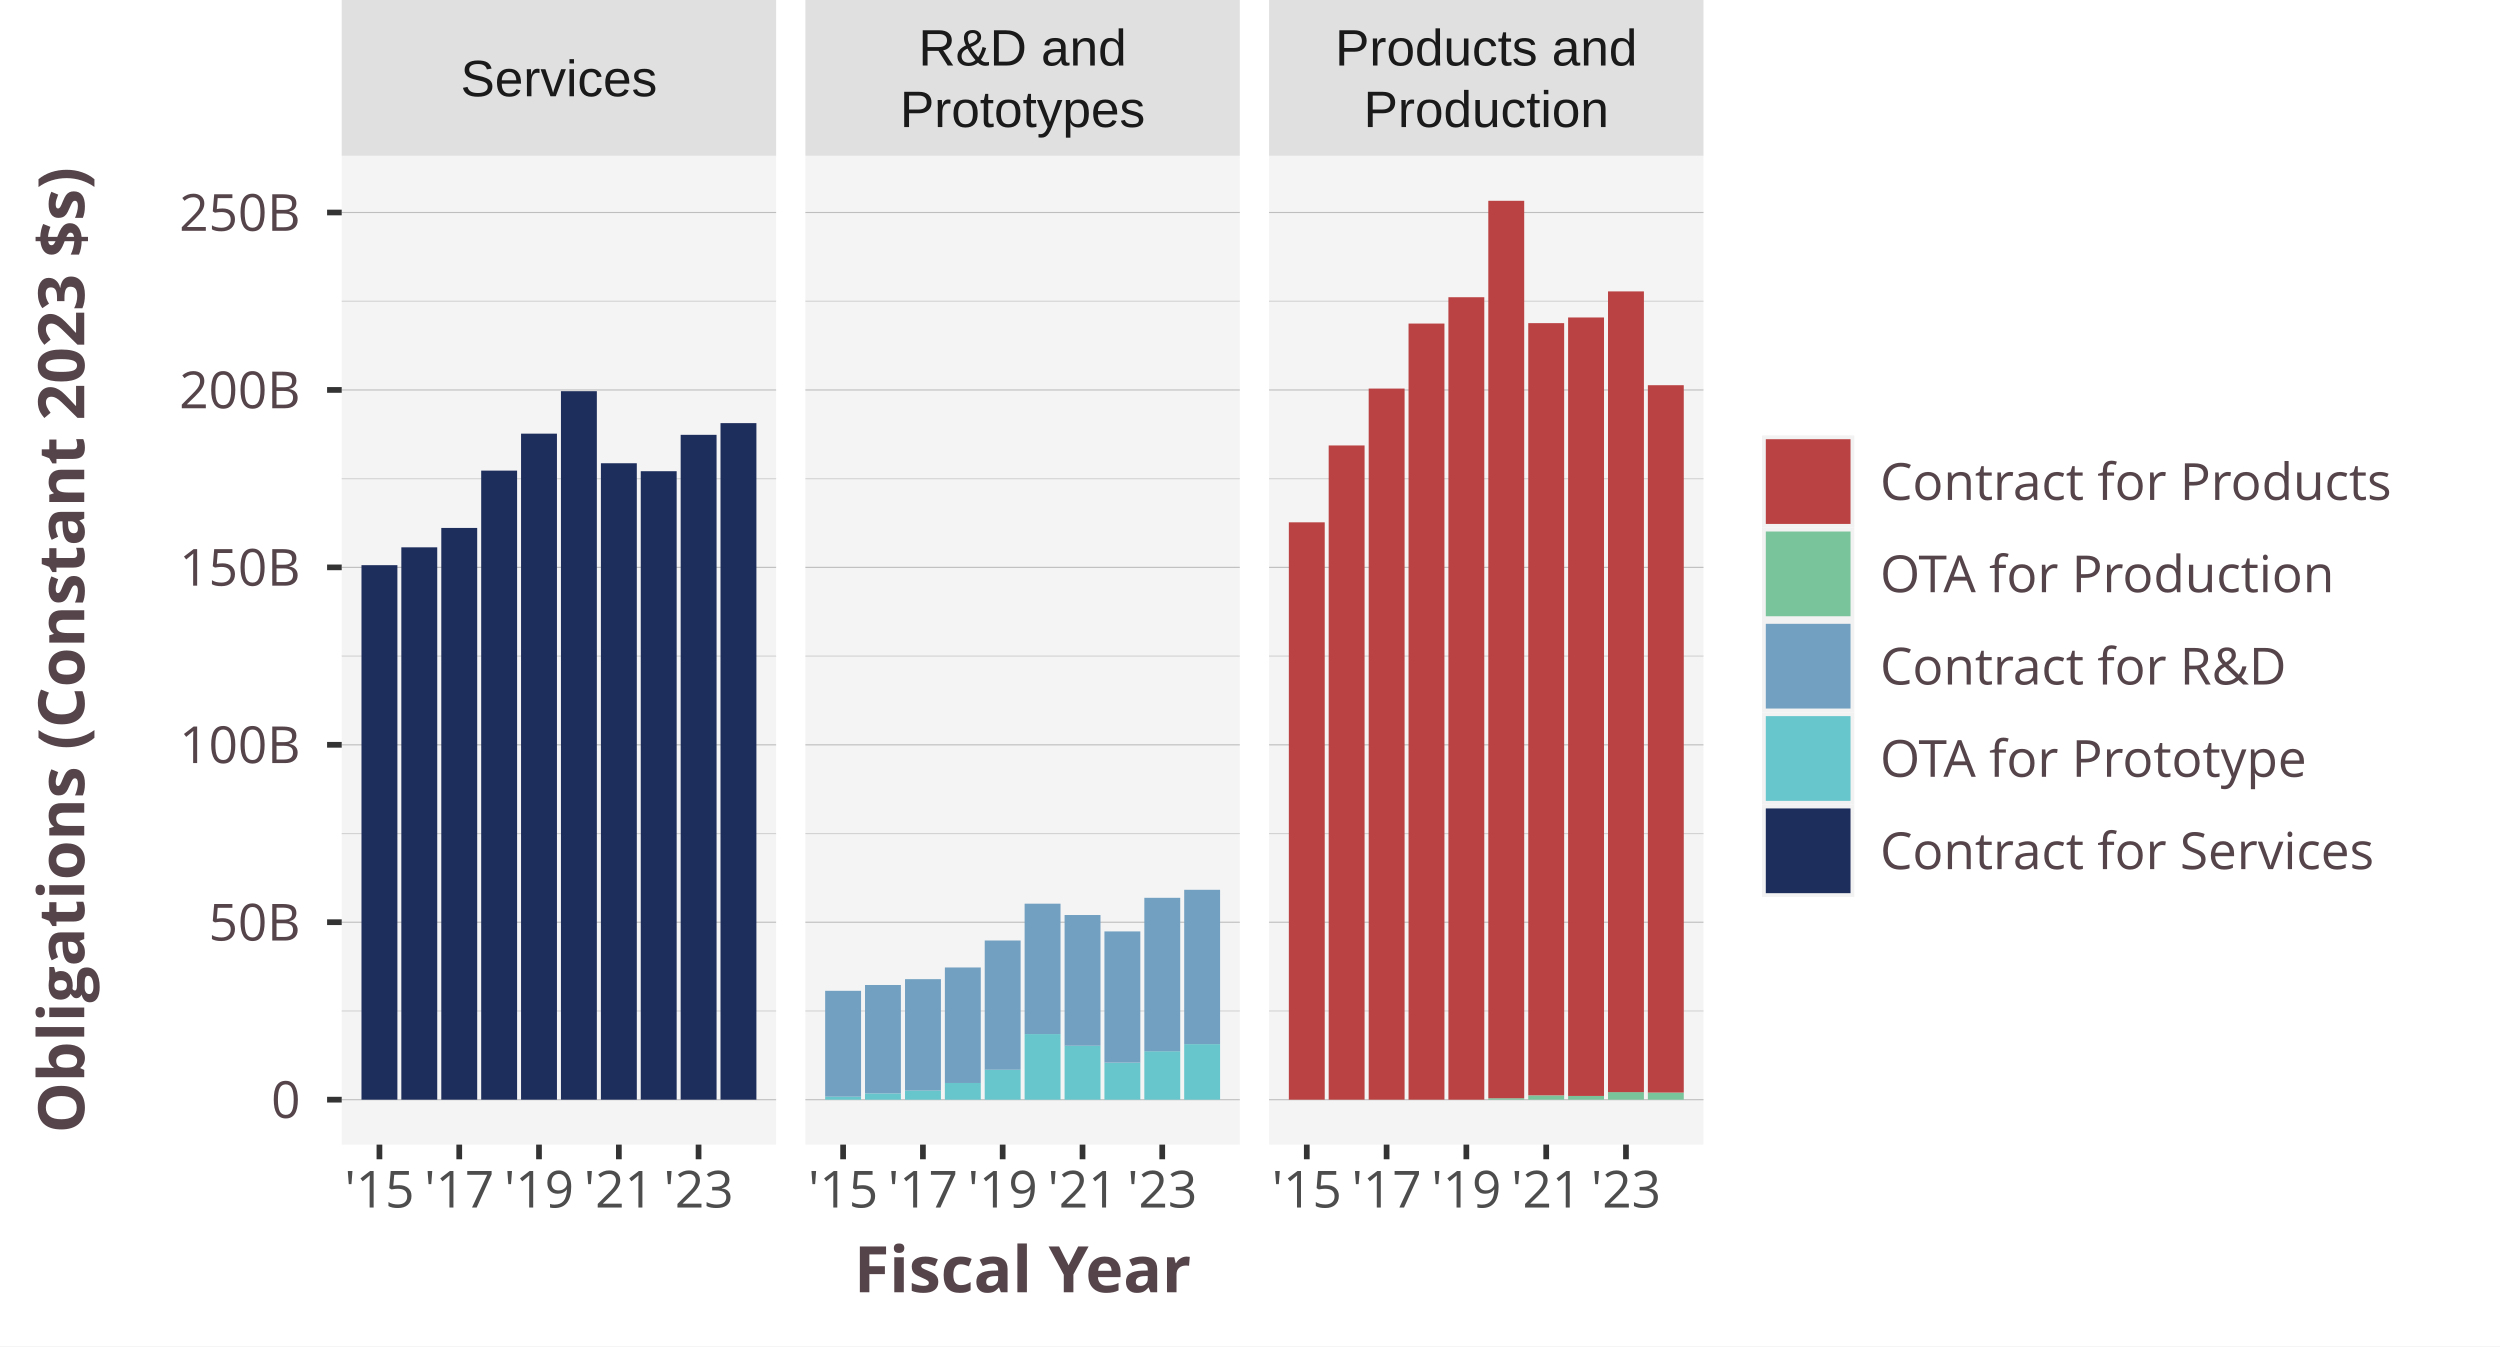
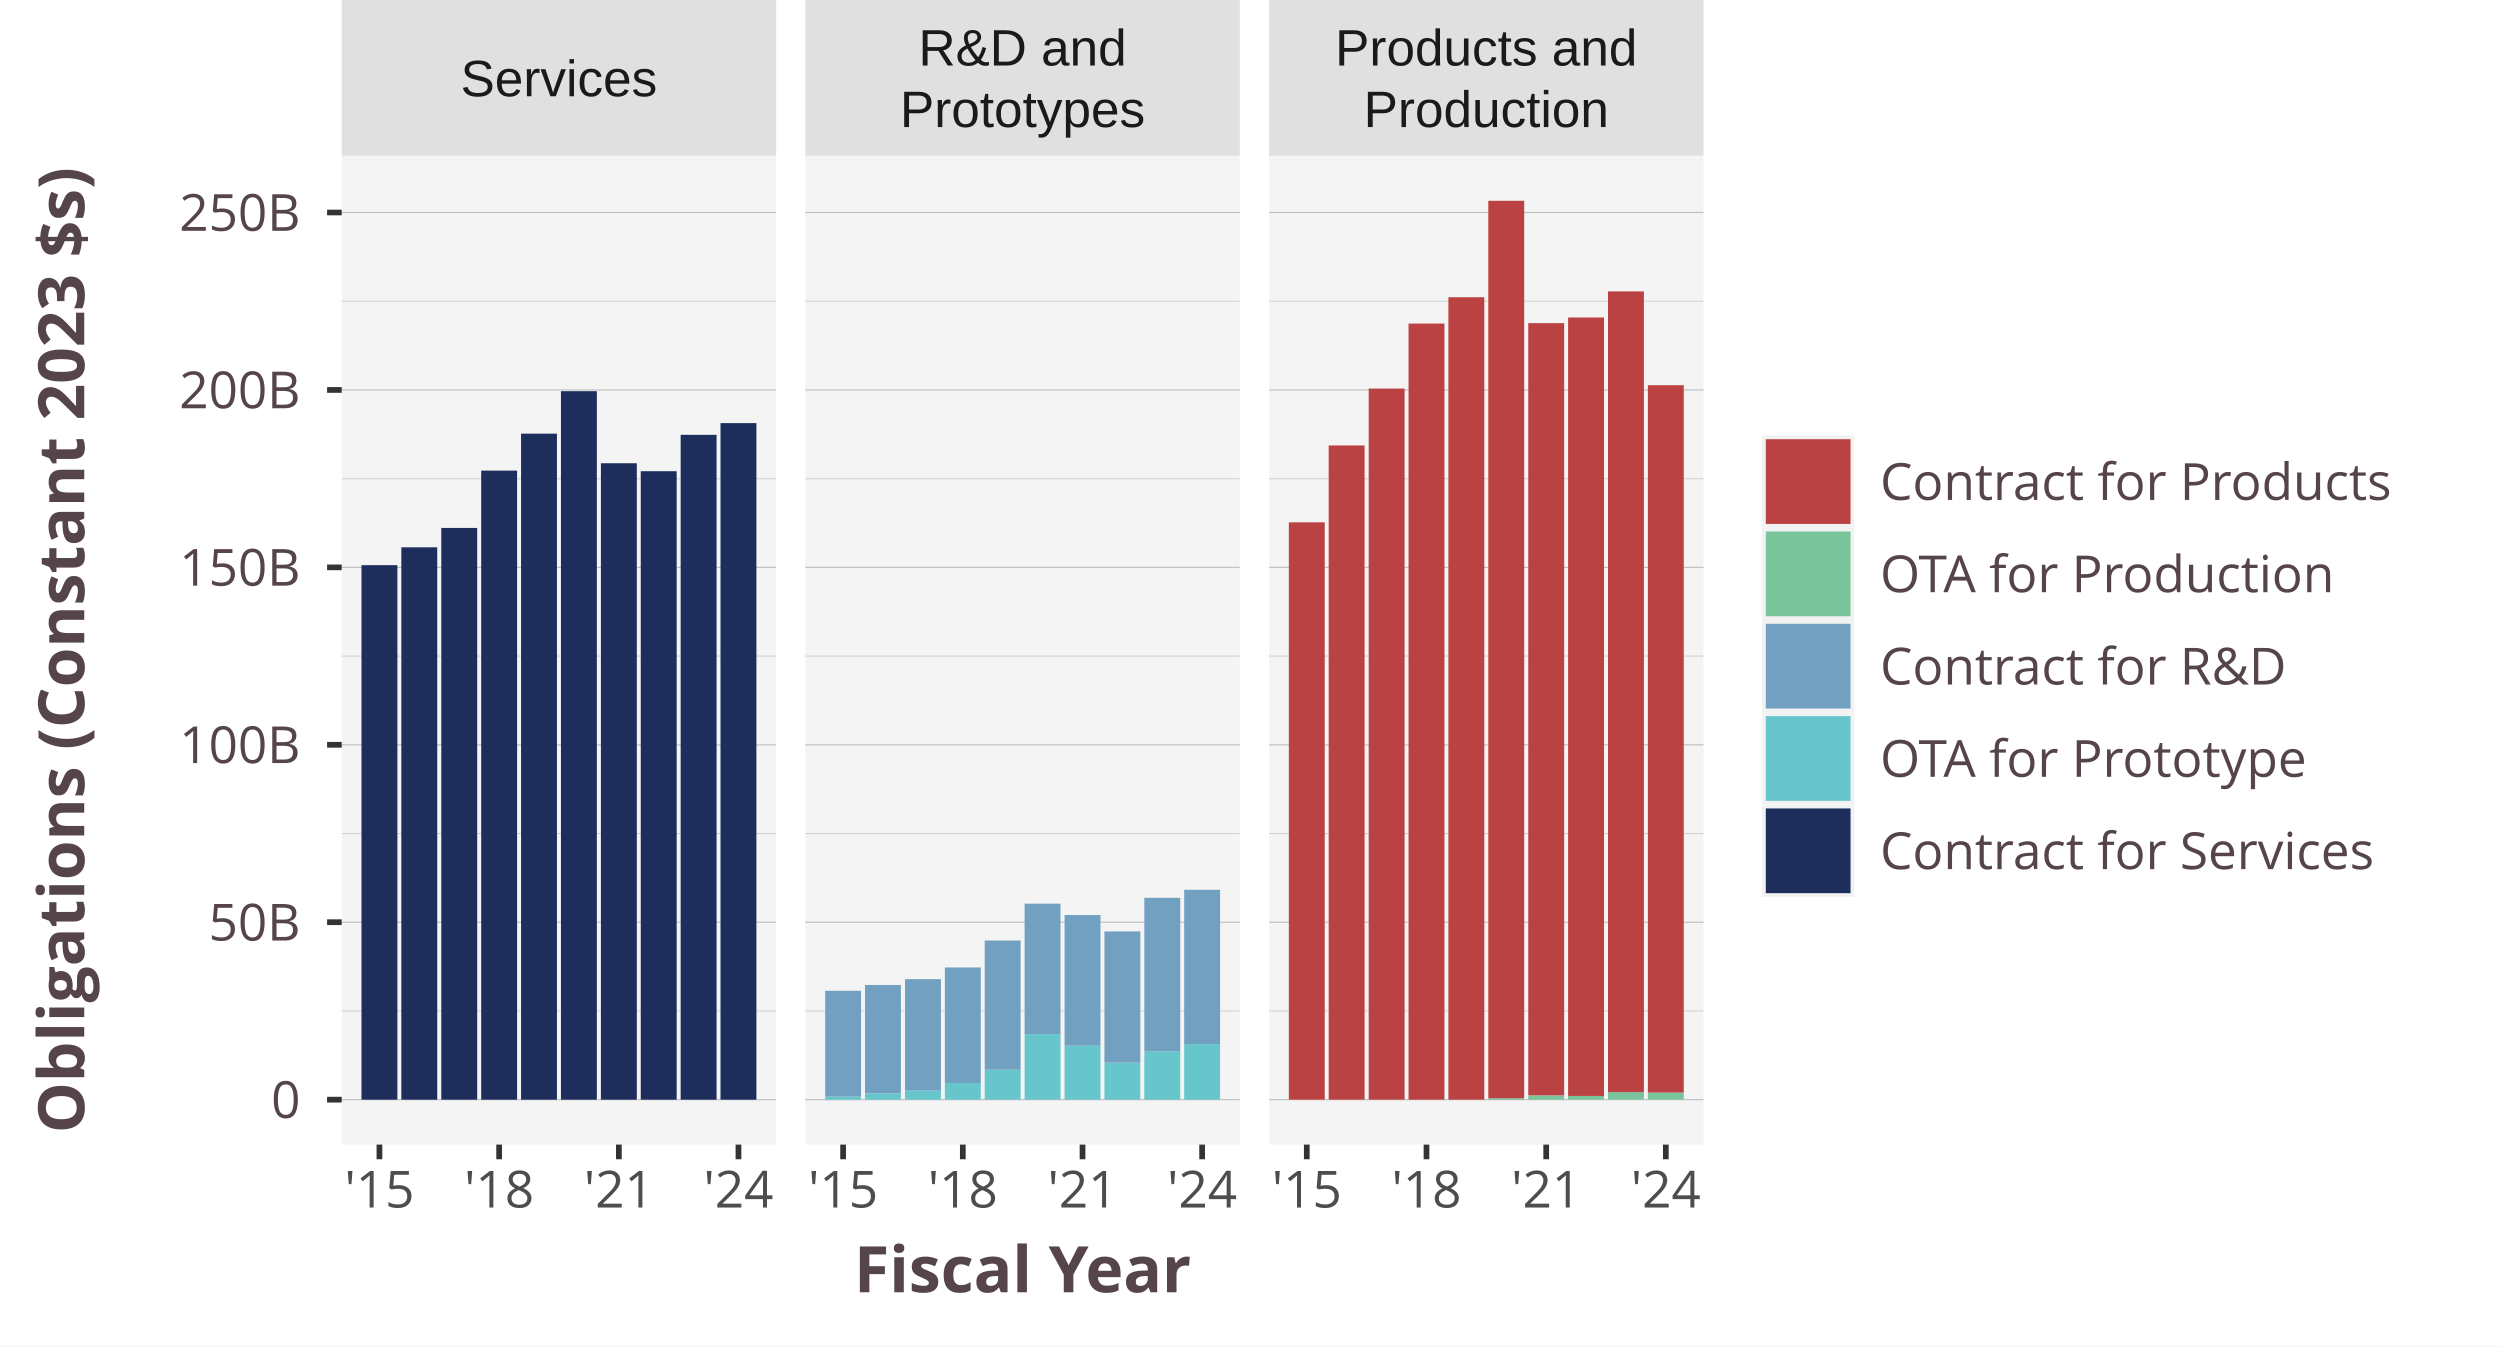
<svg xmlns="http://www.w3.org/2000/svg" class="svglite" width="468.00pt" height="252.00pt" viewBox="0 0 468.00 252.00">
  <defs>
    <style type="text/css">
    .svglite line, .svglite polyline, .svglite polygon, .svglite path, .svglite rect, .svglite circle {
      fill: none;
      stroke: #000000;
      stroke-linecap: round;
      stroke-linejoin: round;
      stroke-miterlimit: 10.00;
    }
    .svglite text {
      white-space: pre;
    }
  </style>
  </defs>
  <rect width="100%" height="100%" style="stroke: none; fill: #FFFFFF;" />
  <defs>
    <clipPath id="cpMC4wMHw0NjguMDB8MC4wMHwyNTIuMDA=">
      <rect x="0.00" y="0.00" width="468.00" height="252.00" />
    </clipPath>
  </defs>
  <g clip-path="url(#cpMC4wMHw0NjguMDB8MC4wMHwyNTIuMDA=)">
    <rect x="0.00" y="0.00" width="468.00" height="252.00" style="stroke-width: 1.07; stroke: #FFFFFF; fill: #FFFFFF;" />
  </g>
  <defs>
    <clipPath id="cpNjMuOTd8MTQ1LjI5fDI5LjE3fDIxNC4yNw==">
      <rect x="63.97" y="29.17" width="81.32" height="185.10" />
    </clipPath>
  </defs>
  <g clip-path="url(#cpNjMuOTd8MTQ1LjI5fDI5LjE3fDIxNC4yNw==)">
    <rect x="63.97" y="29.17" width="81.32" height="185.10" style="stroke-width: 1.07; stroke: none; fill: #F4F4F4;" />
    <polyline points="63.97,189.25 145.29,189.25 " style="stroke-width: 0.21; stroke: #D3D3D3; stroke-linecap: butt;" />
    <polyline points="63.97,156.04 145.29,156.04 " style="stroke-width: 0.21; stroke: #D3D3D3; stroke-linecap: butt;" />
    <polyline points="63.97,122.82 145.29,122.82 " style="stroke-width: 0.21; stroke: #D3D3D3; stroke-linecap: butt;" />
    <polyline points="63.97,89.61 145.29,89.61 " style="stroke-width: 0.21; stroke: #D3D3D3; stroke-linecap: butt;" />
    <polyline points="63.97,56.39 145.29,56.39 " style="stroke-width: 0.21; stroke: #D3D3D3; stroke-linecap: butt;" />
    <polyline points="63.97,205.86 145.29,205.86 " style="stroke-width: 0.21; stroke: #BEBEBE; stroke-linecap: butt;" />
    <polyline points="63.97,172.64 145.29,172.64 " style="stroke-width: 0.21; stroke: #BEBEBE; stroke-linecap: butt;" />
    <polyline points="63.97,139.43 145.29,139.43 " style="stroke-width: 0.21; stroke: #BEBEBE; stroke-linecap: butt;" />
    <polyline points="63.97,106.21 145.29,106.21 " style="stroke-width: 0.21; stroke: #BEBEBE; stroke-linecap: butt;" />
    <polyline points="63.97,73.00 145.29,73.00 " style="stroke-width: 0.21; stroke: #BEBEBE; stroke-linecap: butt;" />
    <polyline points="63.97,39.78 145.29,39.78 " style="stroke-width: 0.21; stroke: #BEBEBE; stroke-linecap: butt;" />
    <rect x="67.67" y="105.80" width="6.72" height="100.06" style="stroke-width: 1.07; stroke: none; stroke-linecap: butt; stroke-linejoin: miter; fill: #1D2D5C;" />
    <rect x="75.13" y="102.46" width="6.72" height="103.40" style="stroke-width: 1.07; stroke: none; stroke-linecap: butt; stroke-linejoin: miter; fill: #1D2D5C;" />
    <rect x="82.61" y="98.83" width="6.72" height="107.03" style="stroke-width: 1.07; stroke: none; stroke-linecap: butt; stroke-linejoin: miter; fill: #1D2D5C;" />
    <rect x="90.08" y="88.10" width="6.72" height="117.76" style="stroke-width: 1.07; stroke: none; stroke-linecap: butt; stroke-linejoin: miter; fill: #1D2D5C;" />
    <rect x="97.54" y="81.18" width="6.72" height="124.68" style="stroke-width: 1.07; stroke: none; stroke-linecap: butt; stroke-linejoin: miter; fill: #1D2D5C;" />
    <rect x="105.01" y="73.23" width="6.72" height="132.63" style="stroke-width: 1.07; stroke: none; stroke-linecap: butt; stroke-linejoin: miter; fill: #1D2D5C;" />
    <rect x="112.49" y="86.72" width="6.72" height="119.14" style="stroke-width: 1.07; stroke: none; stroke-linecap: butt; stroke-linejoin: miter; fill: #1D2D5C;" />
    <rect x="119.95" y="88.21" width="6.72" height="117.65" style="stroke-width: 1.07; stroke: none; stroke-linecap: butt; stroke-linejoin: miter; fill: #1D2D5C;" />
    <rect x="127.42" y="81.40" width="6.72" height="124.46" style="stroke-width: 1.07; stroke: none; stroke-linecap: butt; stroke-linejoin: miter; fill: #1D2D5C;" />
    <rect x="134.88" y="79.21" width="6.72" height="126.65" style="stroke-width: 1.07; stroke: none; stroke-linecap: butt; stroke-linejoin: miter; fill: #1D2D5C;" />
  </g>
  <g clip-path="url(#cpMC4wMHw0NjguMDB8MC4wMHwyNTIuMDA=)">
</g>
  <defs>
    <clipPath id="cpMTUwLjc3fDIzMi4wOXwyOS4xN3wyMTQuMjc=">
      <rect x="150.77" y="29.17" width="81.32" height="185.10" />
    </clipPath>
  </defs>
  <g clip-path="url(#cpMTUwLjc3fDIzMi4wOXwyOS4xN3wyMTQuMjc=)">
    <rect x="150.77" y="29.17" width="81.32" height="185.10" style="stroke-width: 1.07; stroke: none; fill: #F4F4F4;" />
    <polyline points="150.77,189.25 232.09,189.25 " style="stroke-width: 0.21; stroke: #D3D3D3; stroke-linecap: butt;" />
    <polyline points="150.77,156.04 232.09,156.04 " style="stroke-width: 0.21; stroke: #D3D3D3; stroke-linecap: butt;" />
    <polyline points="150.77,122.82 232.09,122.82 " style="stroke-width: 0.21; stroke: #D3D3D3; stroke-linecap: butt;" />
    <polyline points="150.77,89.61 232.09,89.61 " style="stroke-width: 0.21; stroke: #D3D3D3; stroke-linecap: butt;" />
    <polyline points="150.77,56.39 232.09,56.39 " style="stroke-width: 0.21; stroke: #D3D3D3; stroke-linecap: butt;" />
    <polyline points="150.77,205.86 232.09,205.86 " style="stroke-width: 0.21; stroke: #BEBEBE; stroke-linecap: butt;" />
    <polyline points="150.77,172.64 232.09,172.64 " style="stroke-width: 0.21; stroke: #BEBEBE; stroke-linecap: butt;" />
    <polyline points="150.77,139.43 232.09,139.43 " style="stroke-width: 0.21; stroke: #BEBEBE; stroke-linecap: butt;" />
    <polyline points="150.77,106.21 232.09,106.21 " style="stroke-width: 0.21; stroke: #BEBEBE; stroke-linecap: butt;" />
    <polyline points="150.77,73.00 232.09,73.00 " style="stroke-width: 0.21; stroke: #BEBEBE; stroke-linecap: butt;" />
    <polyline points="150.77,39.78 232.09,39.78 " style="stroke-width: 0.21; stroke: #BEBEBE; stroke-linecap: butt;" />
    <rect x="154.47" y="205.28" width="6.72" height="0.58" style="stroke-width: 1.07; stroke: none; stroke-linecap: butt; stroke-linejoin: miter; fill: #66C6CB;" />
    <rect x="161.93" y="204.68" width="6.72" height="1.18" style="stroke-width: 1.07; stroke: none; stroke-linecap: butt; stroke-linejoin: miter; fill: #66C6CB;" />
    <rect x="169.42" y="204.14" width="6.72" height="1.72" style="stroke-width: 1.07; stroke: none; stroke-linecap: butt; stroke-linejoin: miter; fill: #66C6CB;" />
    <rect x="176.88" y="202.72" width="6.72" height="3.14" style="stroke-width: 1.07; stroke: none; stroke-linecap: butt; stroke-linejoin: miter; fill: #66C6CB;" />
    <rect x="184.34" y="200.24" width="6.72" height="5.62" style="stroke-width: 1.07; stroke: none; stroke-linecap: butt; stroke-linejoin: miter; fill: #66C6CB;" />
    <rect x="191.81" y="193.58" width="6.72" height="12.28" style="stroke-width: 1.07; stroke: none; stroke-linecap: butt; stroke-linejoin: miter; fill: #66C6CB;" />
    <rect x="199.29" y="195.76" width="6.72" height="10.10" style="stroke-width: 1.07; stroke: none; stroke-linecap: butt; stroke-linejoin: miter; fill: #66C6CB;" />
    <rect x="206.75" y="198.94" width="6.72" height="6.92" style="stroke-width: 1.07; stroke: none; stroke-linecap: butt; stroke-linejoin: miter; fill: #66C6CB;" />
    <rect x="214.22" y="196.79" width="6.72" height="9.07" style="stroke-width: 1.07; stroke: none; stroke-linecap: butt; stroke-linejoin: miter; fill: #66C6CB;" />
    <rect x="221.68" y="195.46" width="6.72" height="10.40" style="stroke-width: 1.07; stroke: none; stroke-linecap: butt; stroke-linejoin: miter; fill: #66C6CB;" />
    <rect x="154.47" y="185.48" width="6.72" height="19.81" style="stroke-width: 1.07; stroke: none; stroke-linecap: butt; stroke-linejoin: miter; fill: #72A0C1;" />
    <rect x="161.93" y="184.39" width="6.72" height="20.29" style="stroke-width: 1.07; stroke: none; stroke-linecap: butt; stroke-linejoin: miter; fill: #72A0C1;" />
    <rect x="169.42" y="183.30" width="6.72" height="20.85" style="stroke-width: 1.07; stroke: none; stroke-linecap: butt; stroke-linejoin: miter; fill: #72A0C1;" />
    <rect x="176.88" y="181.11" width="6.72" height="21.62" style="stroke-width: 1.07; stroke: none; stroke-linecap: butt; stroke-linejoin: miter; fill: #72A0C1;" />
    <rect x="184.34" y="176.06" width="6.72" height="24.19" style="stroke-width: 1.07; stroke: none; stroke-linecap: butt; stroke-linejoin: miter; fill: #72A0C1;" />
    <rect x="191.81" y="169.17" width="6.72" height="24.41" style="stroke-width: 1.07; stroke: none; stroke-linecap: butt; stroke-linejoin: miter; fill: #72A0C1;" />
    <rect x="199.29" y="171.29" width="6.72" height="24.47" style="stroke-width: 1.07; stroke: none; stroke-linecap: butt; stroke-linejoin: miter; fill: #72A0C1;" />
    <rect x="206.75" y="174.36" width="6.72" height="24.57" style="stroke-width: 1.07; stroke: none; stroke-linecap: butt; stroke-linejoin: miter; fill: #72A0C1;" />
    <rect x="214.22" y="168.07" width="6.72" height="28.73" style="stroke-width: 1.07; stroke: none; stroke-linecap: butt; stroke-linejoin: miter; fill: #72A0C1;" />
    <rect x="221.68" y="166.57" width="6.72" height="28.89" style="stroke-width: 1.07; stroke: none; stroke-linecap: butt; stroke-linejoin: miter; fill: #72A0C1;" />
  </g>
  <g clip-path="url(#cpMC4wMHw0NjguMDB8MC4wMHwyNTIuMDA=)">
</g>
  <defs>
    <clipPath id="cpMjM3LjU3fDMxOC44OXwyOS4xN3wyMTQuMjc=">
      <rect x="237.57" y="29.17" width="81.32" height="185.10" />
    </clipPath>
  </defs>
  <g clip-path="url(#cpMjM3LjU3fDMxOC44OXwyOS4xN3wyMTQuMjc=)">
    <rect x="237.57" y="29.17" width="81.32" height="185.10" style="stroke-width: 1.07; stroke: none; fill: #F4F4F4;" />
    <polyline points="237.57,189.25 318.89,189.25 " style="stroke-width: 0.21; stroke: #D3D3D3; stroke-linecap: butt;" />
    <polyline points="237.57,156.04 318.89,156.04 " style="stroke-width: 0.21; stroke: #D3D3D3; stroke-linecap: butt;" />
    <polyline points="237.57,122.82 318.89,122.82 " style="stroke-width: 0.21; stroke: #D3D3D3; stroke-linecap: butt;" />
    <polyline points="237.57,89.61 318.89,89.61 " style="stroke-width: 0.21; stroke: #D3D3D3; stroke-linecap: butt;" />
    <polyline points="237.57,56.39 318.89,56.39 " style="stroke-width: 0.21; stroke: #D3D3D3; stroke-linecap: butt;" />
    <polyline points="237.57,205.86 318.89,205.86 " style="stroke-width: 0.21; stroke: #BEBEBE; stroke-linecap: butt;" />
    <polyline points="237.57,172.64 318.89,172.64 " style="stroke-width: 0.21; stroke: #BEBEBE; stroke-linecap: butt;" />
    <polyline points="237.57,139.43 318.89,139.43 " style="stroke-width: 0.21; stroke: #BEBEBE; stroke-linecap: butt;" />
    <polyline points="237.57,106.21 318.89,106.21 " style="stroke-width: 0.21; stroke: #BEBEBE; stroke-linecap: butt;" />
    <polyline points="237.57,73.00 318.89,73.00 " style="stroke-width: 0.21; stroke: #BEBEBE; stroke-linecap: butt;" />
    <polyline points="237.57,39.78 318.89,39.78 " style="stroke-width: 0.21; stroke: #BEBEBE; stroke-linecap: butt;" />
    <rect x="271.14" y="205.86" width="6.72" height="0.001" style="stroke-width: 1.07; stroke: none; stroke-linecap: butt; stroke-linejoin: miter; fill: #7AC49B;" />
    <rect x="278.61" y="205.59" width="6.72" height="0.27" style="stroke-width: 1.07; stroke: none; stroke-linecap: butt; stroke-linejoin: miter; fill: #7AC49B;" />
    <rect x="286.09" y="205.06" width="6.72" height="0.80" style="stroke-width: 1.07; stroke: none; stroke-linecap: butt; stroke-linejoin: miter; fill: #7AC49B;" />
    <rect x="293.55" y="205.16" width="6.72" height="0.70" style="stroke-width: 1.07; stroke: none; stroke-linecap: butt; stroke-linejoin: miter; fill: #7AC49B;" />
    <rect x="301.02" y="204.44" width="6.72" height="1.42" style="stroke-width: 1.07; stroke: none; stroke-linecap: butt; stroke-linejoin: miter; fill: #7AC49B;" />
    <rect x="308.48" y="204.53" width="6.72" height="1.33" style="stroke-width: 1.07; stroke: none; stroke-linecap: butt; stroke-linejoin: miter; fill: #7AC49B;" />
    <rect x="241.27" y="97.78" width="6.72" height="108.08" style="stroke-width: 1.07; stroke: none; stroke-linecap: butt; stroke-linejoin: miter; fill: #BB4243;" />
    <rect x="248.73" y="83.39" width="6.72" height="122.47" style="stroke-width: 1.07; stroke: none; stroke-linecap: butt; stroke-linejoin: miter; fill: #BB4243;" />
    <rect x="256.22" y="72.74" width="6.72" height="133.12" style="stroke-width: 1.07; stroke: none; stroke-linecap: butt; stroke-linejoin: miter; fill: #BB4243;" />
    <rect x="263.68" y="60.57" width="6.72" height="145.29" style="stroke-width: 1.07; stroke: none; stroke-linecap: butt; stroke-linejoin: miter; fill: #BB4243;" />
    <rect x="271.14" y="55.64" width="6.72" height="150.22" style="stroke-width: 1.07; stroke: none; stroke-linecap: butt; stroke-linejoin: miter; fill: #BB4243;" />
    <rect x="278.61" y="37.59" width="6.72" height="168.00" style="stroke-width: 1.07; stroke: none; stroke-linecap: butt; stroke-linejoin: miter; fill: #BB4243;" />
    <rect x="286.09" y="60.49" width="6.72" height="144.56" style="stroke-width: 1.07; stroke: none; stroke-linecap: butt; stroke-linejoin: miter; fill: #BB4243;" />
    <rect x="293.55" y="59.43" width="6.72" height="145.73" style="stroke-width: 1.07; stroke: none; stroke-linecap: butt; stroke-linejoin: miter; fill: #BB4243;" />
    <rect x="301.02" y="54.55" width="6.72" height="149.90" style="stroke-width: 1.07; stroke: none; stroke-linecap: butt; stroke-linejoin: miter; fill: #BB4243;" />
    <rect x="308.48" y="72.11" width="6.72" height="132.42" style="stroke-width: 1.07; stroke: none; stroke-linecap: butt; stroke-linejoin: miter; fill: #BB4243;" />
  </g>
  <g clip-path="url(#cpMC4wMHw0NjguMDB8MC4wMHwyNTIuMDA=)">
</g>
  <defs>
    <clipPath id="cpNjMuOTd8MTQ1LjI5fDAuMDB8MjkuMTc=">
      <rect x="63.97" y="0.00" width="81.32" height="29.17" />
    </clipPath>
  </defs>
  <g clip-path="url(#cpNjMuOTd8MTQ1LjI5fDAuMDB8MjkuMTc=)">
    <rect x="63.97" y="-0" width="81.32" height="29.17" style="stroke-width: 1.07; stroke: none; fill: #E0E0E0;" />
    <text x="104.63" y="18.02" text-anchor="middle" style="font-size: 9.60px;fill: #1A1A1A; font-family: &quot;Arial&quot;;" textLength="36.78px" lengthAdjust="spacingAndGlyphs">Services</text>
  </g>
  <g clip-path="url(#cpMC4wMHw0NjguMDB8MC4wMHwyNTIuMDA=)">
</g>
  <defs>
    <clipPath id="cpMTUwLjc3fDIzMi4wOXwwLjAwfDI5LjE3">
      <rect x="150.77" y="0.00" width="81.32" height="29.17" />
    </clipPath>
  </defs>
  <g clip-path="url(#cpMTUwLjc3fDIzMi4wOXwwLjAwfDI5LjE3)">
    <rect x="150.77" y="-0" width="81.32" height="29.17" style="stroke-width: 1.07; stroke: none; fill: #E0E0E0;" />
    <text x="191.43" y="12.26" text-anchor="middle" style="font-size: 9.60px;fill: #1A1A1A; font-family: &quot;Arial&quot;;" textLength="38.92px" lengthAdjust="spacingAndGlyphs">R&amp;D and</text>
    <text x="191.43" y="23.78" text-anchor="middle" style="font-size: 9.60px;fill: #1A1A1A; font-family: &quot;Arial&quot;;" textLength="45.85px" lengthAdjust="spacingAndGlyphs">Prototypes</text>
  </g>
  <g clip-path="url(#cpMC4wMHw0NjguMDB8MC4wMHwyNTIuMDA=)">
</g>
  <defs>
    <clipPath id="cpMjM3LjU3fDMxOC44OXwwLjAwfDI5LjE3">
      <rect x="237.57" y="0.00" width="81.32" height="29.17" />
    </clipPath>
  </defs>
  <g clip-path="url(#cpMjM3LjU3fDMxOC44OXwwLjAwfDI5LjE3)">
    <rect x="237.57" y="-0" width="81.32" height="29.17" style="stroke-width: 1.07; stroke: none; fill: #E0E0E0;" />
    <text x="278.23" y="12.26" text-anchor="middle" style="font-size: 9.60px;fill: #1A1A1A; font-family: &quot;Arial&quot;;" textLength="56.52px" lengthAdjust="spacingAndGlyphs">Products and</text>
    <text x="278.23" y="23.78" text-anchor="middle" style="font-size: 9.60px;fill: #1A1A1A; font-family: &quot;Arial&quot;;" textLength="45.86px" lengthAdjust="spacingAndGlyphs">Production</text>
  </g>
  <g clip-path="url(#cpMC4wMHw0NjguMDB8MC4wMHwyNTIuMDA=)">
    <polyline points="71.03,217.01 71.03,214.27 " style="stroke-width: 1.07; stroke: #333333; stroke-linecap: butt;" />
-     <polyline points="85.97,217.01 85.97,214.27 " style="stroke-width: 1.07; stroke: #333333; stroke-linecap: butt;" />
-     <polyline points="100.90,217.01 100.90,214.27 " style="stroke-width: 1.07; stroke: #333333; stroke-linecap: butt;" />
+     <polyline points="93.44,217.01 93.44,214.27 " style="stroke-width: 1.07; stroke: #333333; stroke-linecap: butt;" />
    <polyline points="115.85,217.01 115.85,214.27 " style="stroke-width: 1.07; stroke: #333333; stroke-linecap: butt;" />
-     <polyline points="130.77,217.01 130.77,214.27 " style="stroke-width: 1.07; stroke: #333333; stroke-linecap: butt;" />
+     <polyline points="138.24,217.01 138.24,214.27 " style="stroke-width: 1.07; stroke: #333333; stroke-linecap: butt;" />
    <text x="71.03" y="226.05" text-anchor="middle" style="font-size: 9.60px;fill: #4D4D4D; font-family: &quot;Open Sans&quot;;" textLength="13.08px" lengthAdjust="spacingAndGlyphs">'15</text>
-     <text x="85.97" y="226.05" text-anchor="middle" style="font-size: 9.60px;fill: #4D4D4D; font-family: &quot;Open Sans&quot;;" textLength="13.08px" lengthAdjust="spacingAndGlyphs">'17</text>
-     <text x="100.90" y="226.05" text-anchor="middle" style="font-size: 9.60px;fill: #4D4D4D; font-family: &quot;Open Sans&quot;;" textLength="13.08px" lengthAdjust="spacingAndGlyphs">'19</text>
+     <text x="93.44" y="226.05" text-anchor="middle" style="font-size: 9.60px;fill: #4D4D4D; font-family: &quot;Open Sans&quot;;" textLength="13.08px" lengthAdjust="spacingAndGlyphs">'18</text>
    <text x="115.85" y="226.05" text-anchor="middle" style="font-size: 9.60px;fill: #4D4D4D; font-family: &quot;Open Sans&quot;;" textLength="13.08px" lengthAdjust="spacingAndGlyphs">'21</text>
-     <text x="130.77" y="226.05" text-anchor="middle" style="font-size: 9.60px;fill: #4D4D4D; font-family: &quot;Open Sans&quot;;" textLength="13.08px" lengthAdjust="spacingAndGlyphs">'23</text>
+     <text x="138.24" y="226.05" text-anchor="middle" style="font-size: 9.60px;fill: #4D4D4D; font-family: &quot;Open Sans&quot;;" textLength="13.08px" lengthAdjust="spacingAndGlyphs">'24</text>
    <polyline points="157.83,217.01 157.83,214.27 " style="stroke-width: 1.07; stroke: #333333; stroke-linecap: butt;" />
-     <polyline points="172.77,217.01 172.77,214.27 " style="stroke-width: 1.07; stroke: #333333; stroke-linecap: butt;" />
-     <polyline points="187.70,217.01 187.70,214.27 " style="stroke-width: 1.07; stroke: #333333; stroke-linecap: butt;" />
+     <polyline points="180.24,217.01 180.24,214.27 " style="stroke-width: 1.07; stroke: #333333; stroke-linecap: butt;" />
    <polyline points="202.65,217.01 202.65,214.27 " style="stroke-width: 1.07; stroke: #333333; stroke-linecap: butt;" />
-     <polyline points="217.57,217.01 217.57,214.27 " style="stroke-width: 1.07; stroke: #333333; stroke-linecap: butt;" />
+     <polyline points="225.04,217.01 225.04,214.27 " style="stroke-width: 1.07; stroke: #333333; stroke-linecap: butt;" />
    <text x="157.83" y="226.05" text-anchor="middle" style="font-size: 9.60px;fill: #4D4D4D; font-family: &quot;Open Sans&quot;;" textLength="13.08px" lengthAdjust="spacingAndGlyphs">'15</text>
-     <text x="172.77" y="226.05" text-anchor="middle" style="font-size: 9.60px;fill: #4D4D4D; font-family: &quot;Open Sans&quot;;" textLength="13.08px" lengthAdjust="spacingAndGlyphs">'17</text>
-     <text x="187.70" y="226.05" text-anchor="middle" style="font-size: 9.60px;fill: #4D4D4D; font-family: &quot;Open Sans&quot;;" textLength="13.08px" lengthAdjust="spacingAndGlyphs">'19</text>
+     <text x="180.24" y="226.05" text-anchor="middle" style="font-size: 9.60px;fill: #4D4D4D; font-family: &quot;Open Sans&quot;;" textLength="13.08px" lengthAdjust="spacingAndGlyphs">'18</text>
    <text x="202.65" y="226.05" text-anchor="middle" style="font-size: 9.60px;fill: #4D4D4D; font-family: &quot;Open Sans&quot;;" textLength="13.08px" lengthAdjust="spacingAndGlyphs">'21</text>
-     <text x="217.57" y="226.05" text-anchor="middle" style="font-size: 9.60px;fill: #4D4D4D; font-family: &quot;Open Sans&quot;;" textLength="13.08px" lengthAdjust="spacingAndGlyphs">'23</text>
+     <text x="225.04" y="226.05" text-anchor="middle" style="font-size: 9.60px;fill: #4D4D4D; font-family: &quot;Open Sans&quot;;" textLength="13.08px" lengthAdjust="spacingAndGlyphs">'24</text>
    <polyline points="244.63,217.01 244.63,214.27 " style="stroke-width: 1.07; stroke: #333333; stroke-linecap: butt;" />
-     <polyline points="259.57,217.01 259.57,214.27 " style="stroke-width: 1.07; stroke: #333333; stroke-linecap: butt;" />
-     <polyline points="274.50,217.01 274.50,214.27 " style="stroke-width: 1.07; stroke: #333333; stroke-linecap: butt;" />
+     <polyline points="267.04,217.01 267.04,214.27 " style="stroke-width: 1.07; stroke: #333333; stroke-linecap: butt;" />
    <polyline points="289.45,217.01 289.45,214.27 " style="stroke-width: 1.07; stroke: #333333; stroke-linecap: butt;" />
-     <polyline points="304.38,217.01 304.38,214.27 " style="stroke-width: 1.07; stroke: #333333; stroke-linecap: butt;" />
+     <polyline points="311.84,217.01 311.84,214.27 " style="stroke-width: 1.07; stroke: #333333; stroke-linecap: butt;" />
    <text x="244.63" y="226.05" text-anchor="middle" style="font-size: 9.60px;fill: #4D4D4D; font-family: &quot;Open Sans&quot;;" textLength="13.08px" lengthAdjust="spacingAndGlyphs">'15</text>
-     <text x="259.57" y="226.05" text-anchor="middle" style="font-size: 9.60px;fill: #4D4D4D; font-family: &quot;Open Sans&quot;;" textLength="13.08px" lengthAdjust="spacingAndGlyphs">'17</text>
-     <text x="274.50" y="226.05" text-anchor="middle" style="font-size: 9.60px;fill: #4D4D4D; font-family: &quot;Open Sans&quot;;" textLength="13.08px" lengthAdjust="spacingAndGlyphs">'19</text>
+     <text x="267.04" y="226.05" text-anchor="middle" style="font-size: 9.60px;fill: #4D4D4D; font-family: &quot;Open Sans&quot;;" textLength="13.08px" lengthAdjust="spacingAndGlyphs">'18</text>
    <text x="289.45" y="226.05" text-anchor="middle" style="font-size: 9.60px;fill: #4D4D4D; font-family: &quot;Open Sans&quot;;" textLength="13.08px" lengthAdjust="spacingAndGlyphs">'21</text>
-     <text x="304.38" y="226.05" text-anchor="middle" style="font-size: 9.60px;fill: #4D4D4D; font-family: &quot;Open Sans&quot;;" textLength="13.08px" lengthAdjust="spacingAndGlyphs">'23</text>
+     <text x="311.84" y="226.05" text-anchor="middle" style="font-size: 9.60px;fill: #4D4D4D; font-family: &quot;Open Sans&quot;;" textLength="13.08px" lengthAdjust="spacingAndGlyphs">'24</text>
    <text x="56.25" y="209.28" text-anchor="end" style="font-size: 9.60px;fill: #554449; font-family: &quot;Open Sans&quot;;" textLength="5.49px" lengthAdjust="spacingAndGlyphs">0</text>
    <text x="56.25" y="176.07" text-anchor="end" style="font-size: 9.60px;fill: #554449; font-family: &quot;Open Sans&quot;;" textLength="17.16px" lengthAdjust="spacingAndGlyphs">50B</text>
    <text x="56.25" y="142.85" text-anchor="end" style="font-size: 9.60px;fill: #554449; font-family: &quot;Open Sans&quot;;" textLength="22.65px" lengthAdjust="spacingAndGlyphs">100B</text>
    <text x="56.25" y="109.64" text-anchor="end" style="font-size: 9.60px;fill: #554449; font-family: &quot;Open Sans&quot;;" textLength="22.65px" lengthAdjust="spacingAndGlyphs">150B</text>
    <text x="56.25" y="76.42" text-anchor="end" style="font-size: 9.60px;fill: #554449; font-family: &quot;Open Sans&quot;;" textLength="22.65px" lengthAdjust="spacingAndGlyphs">200B</text>
    <text x="56.25" y="43.21" text-anchor="end" style="font-size: 9.60px;fill: #554449; font-family: &quot;Open Sans&quot;;" textLength="22.65px" lengthAdjust="spacingAndGlyphs">250B</text>
    <polyline points="61.23,205.86 63.97,205.86 " style="stroke-width: 1.07; stroke: #333333; stroke-linecap: butt;" />
    <polyline points="61.23,172.64 63.97,172.64 " style="stroke-width: 1.07; stroke: #333333; stroke-linecap: butt;" />
    <polyline points="61.23,139.43 63.97,139.43 " style="stroke-width: 1.07; stroke: #333333; stroke-linecap: butt;" />
    <polyline points="61.23,106.21 63.97,106.21 " style="stroke-width: 1.07; stroke: #333333; stroke-linecap: butt;" />
    <polyline points="61.23,73.00 63.97,73.00 " style="stroke-width: 1.07; stroke: #333333; stroke-linecap: butt;" />
    <polyline points="61.23,39.78 63.97,39.78 " style="stroke-width: 1.07; stroke: #333333; stroke-linecap: butt;" />
    <text x="191.43" y="241.91" text-anchor="middle" style="font-size: 12.00px; font-weight: bold;fill: #554449; font-family: &quot;Open Sans&quot;;" textLength="63.71px" lengthAdjust="spacingAndGlyphs">Fiscal Year</text>
    <text transform="translate(15.77,121.72) rotate(-90)" text-anchor="middle" style="font-size: 12.00px; font-weight: bold;fill: #554449; font-family: &quot;Open Sans&quot;;" textLength="180.95px" lengthAdjust="spacingAndGlyphs">Obligations (Constant 2023 $s)</text>
    <rect x="329.85" y="75.53" width="120.15" height="92.38" style="stroke-width: 1.07; stroke: none; fill: #FFFFFF;" />
    <rect x="329.85" y="81.51" width="17.28" height="17.28" style="stroke-width: 1.07; stroke: none; fill: #F2F2F2;" />
    <rect x="330.56" y="82.22" width="15.86" height="15.86" style="stroke-width: 1.07; stroke: none; stroke-linecap: butt; stroke-linejoin: miter; fill: #BB4243;" />
    <rect x="329.85" y="98.79" width="17.28" height="17.28" style="stroke-width: 1.07; stroke: none; fill: #F2F2F2;" />
    <rect x="330.56" y="99.50" width="15.86" height="15.86" style="stroke-width: 1.07; stroke: none; stroke-linecap: butt; stroke-linejoin: miter; fill: #7AC49B;" />
    <rect x="329.85" y="116.07" width="17.28" height="17.28" style="stroke-width: 1.07; stroke: none; fill: #F2F2F2;" />
    <rect x="330.56" y="116.78" width="15.86" height="15.86" style="stroke-width: 1.07; stroke: none; stroke-linecap: butt; stroke-linejoin: miter; fill: #72A0C1;" />
    <rect x="329.85" y="133.35" width="17.28" height="17.28" style="stroke-width: 1.07; stroke: none; fill: #F2F2F2;" />
    <rect x="330.56" y="134.06" width="15.86" height="15.86" style="stroke-width: 1.07; stroke: none; stroke-linecap: butt; stroke-linejoin: miter; fill: #66C6CB;" />
    <rect x="329.85" y="150.63" width="17.28" height="17.28" style="stroke-width: 1.07; stroke: none; fill: #F2F2F2;" />
    <rect x="330.56" y="151.34" width="15.86" height="15.86" style="stroke-width: 1.07; stroke: none; stroke-linecap: butt; stroke-linejoin: miter; fill: #1D2D5C;" />
    <text x="351.96" y="93.58" style="font-size: 9.60px;fill: #554449; font-family: &quot;Open Sans&quot;;" textLength="96.05px" lengthAdjust="spacingAndGlyphs">Contract for Products</text>
    <text x="351.96" y="110.86" style="font-size: 9.60px;fill: #554449; font-family: &quot;Open Sans&quot;;" textLength="85.98px" lengthAdjust="spacingAndGlyphs">OTA for Production</text>
    <text x="351.96" y="128.14" style="font-size: 9.60px;fill: #554449; font-family: &quot;Open Sans&quot;;" textLength="76.12px" lengthAdjust="spacingAndGlyphs">Contract for R&amp;D</text>
    <text x="351.96" y="145.42" style="font-size: 9.60px;fill: #554449; font-family: &quot;Open Sans&quot;;" textLength="80.81px" lengthAdjust="spacingAndGlyphs">OTA for Prototype</text>
    <text x="351.96" y="162.70" style="font-size: 9.60px;fill: #554449; font-family: &quot;Open Sans&quot;;" textLength="92.58px" lengthAdjust="spacingAndGlyphs">Contract for Services</text>
  </g>
</svg>
